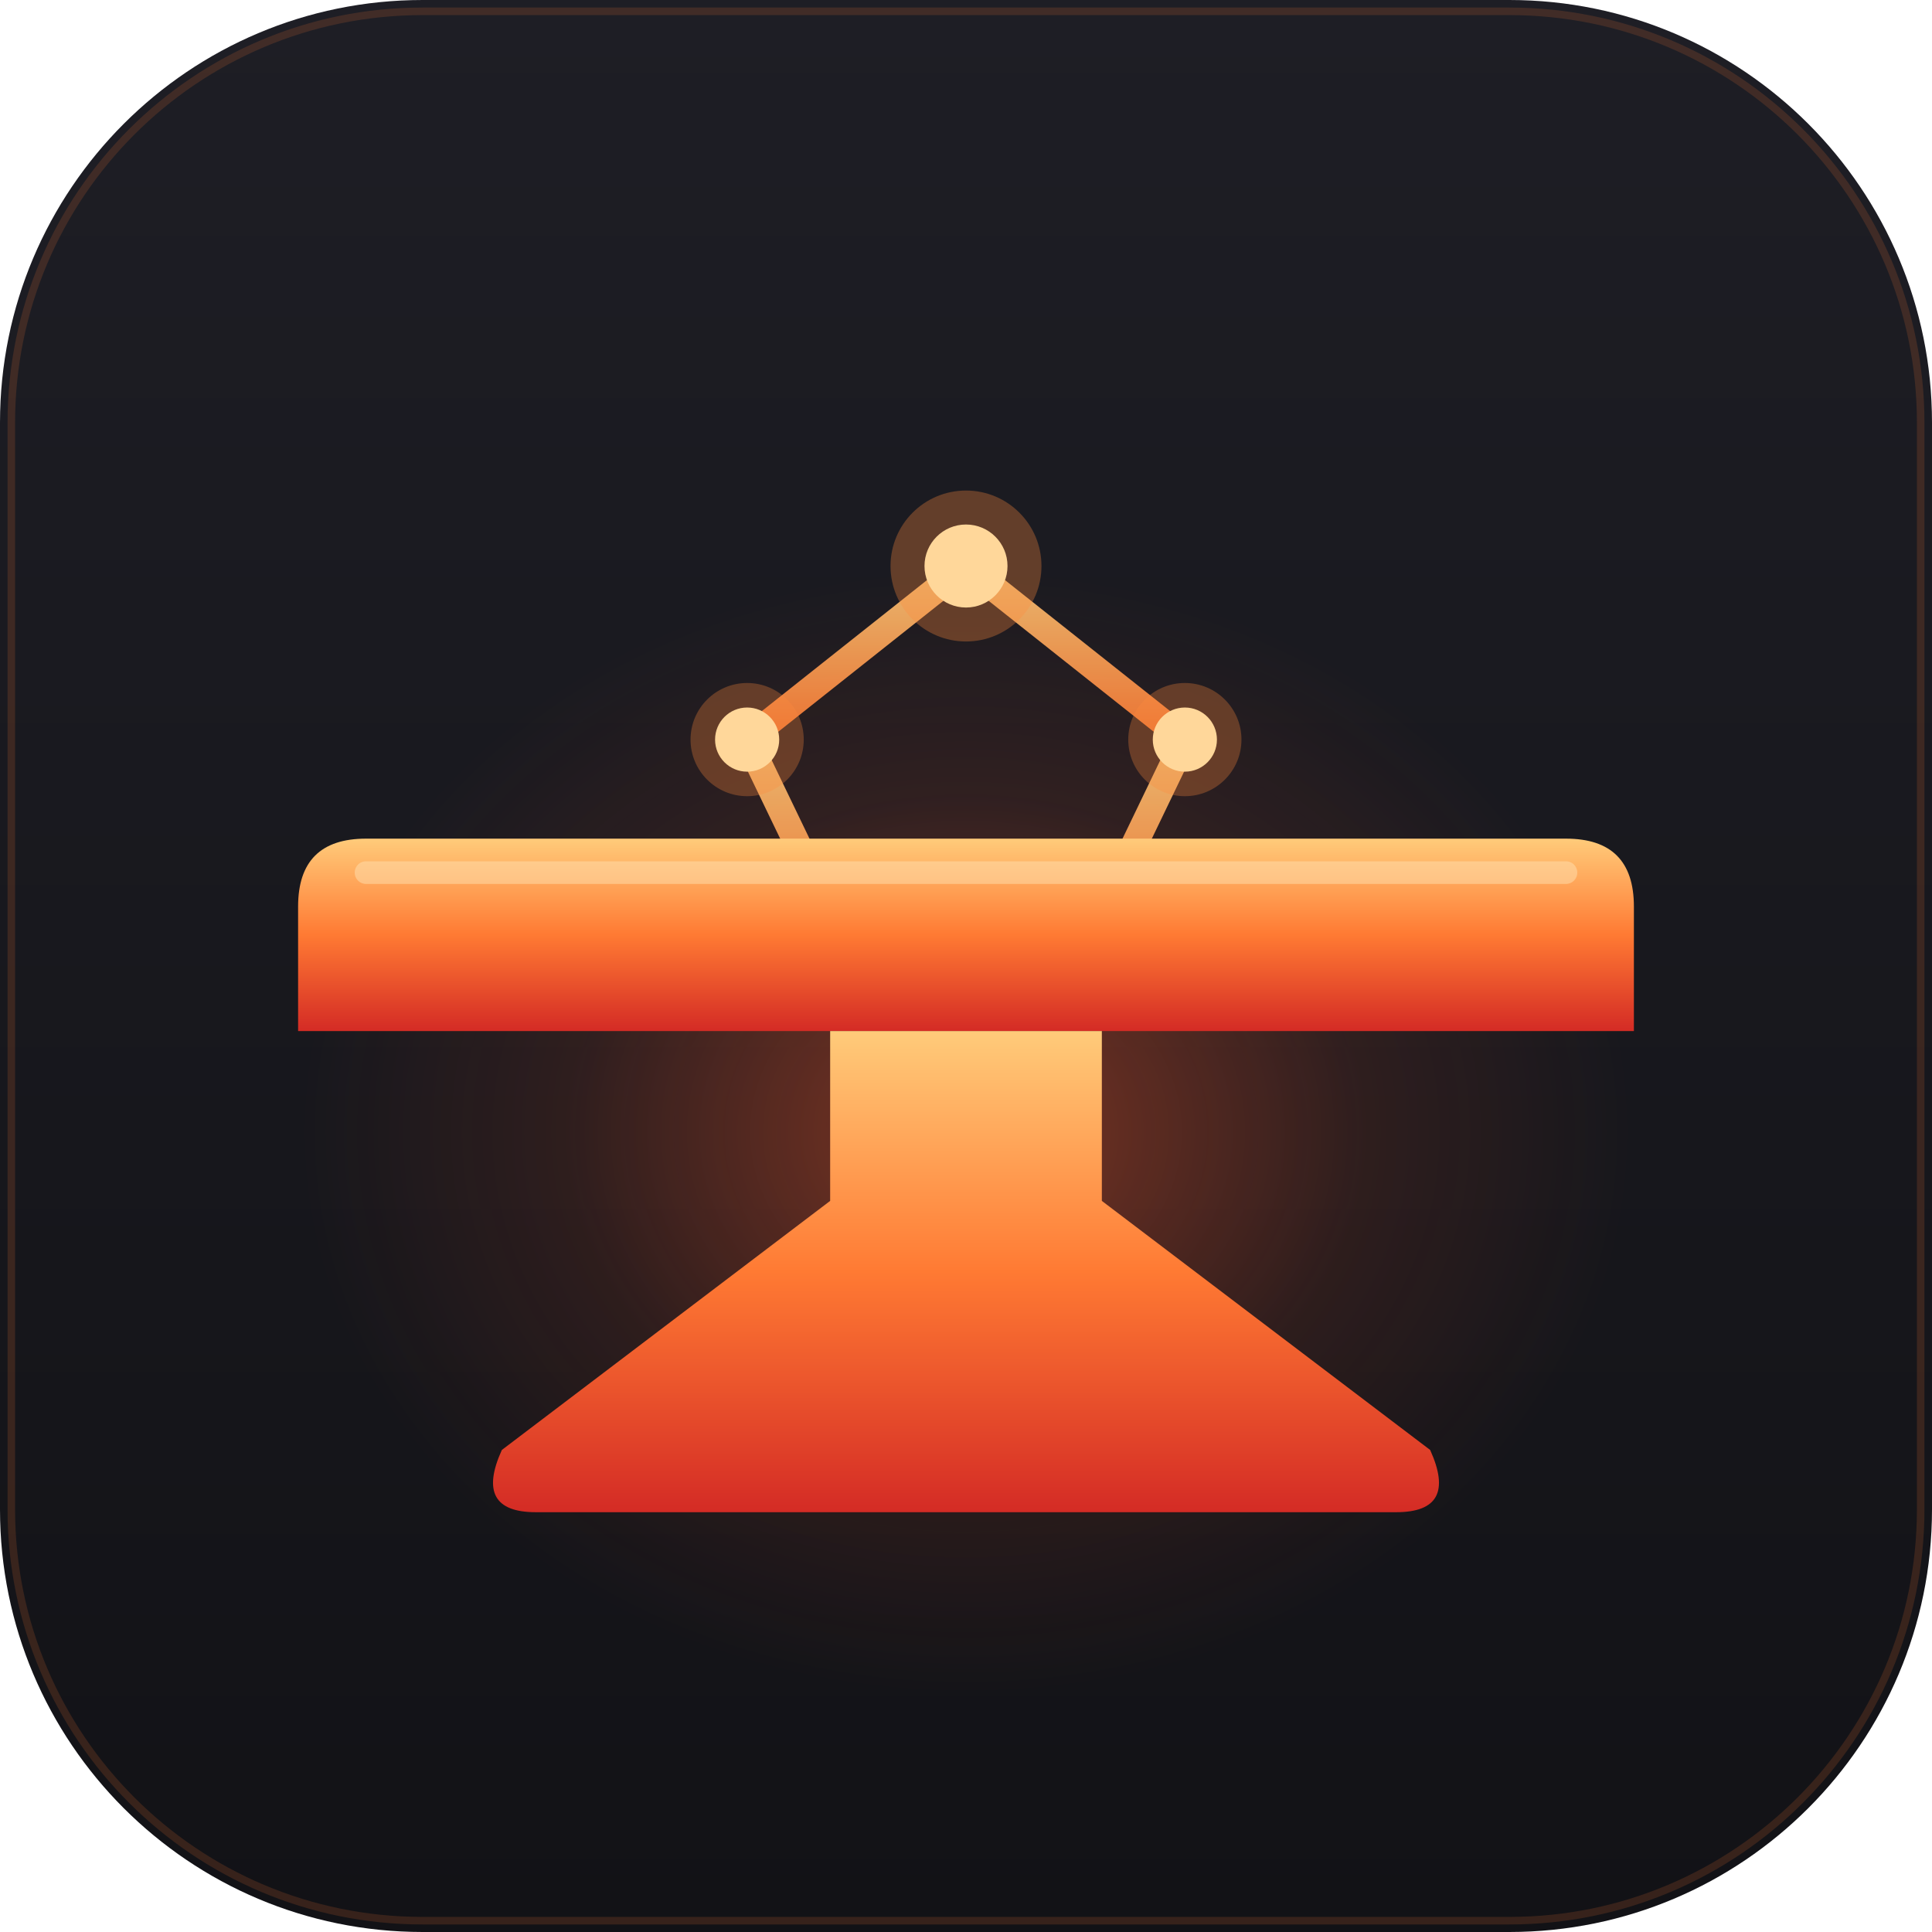
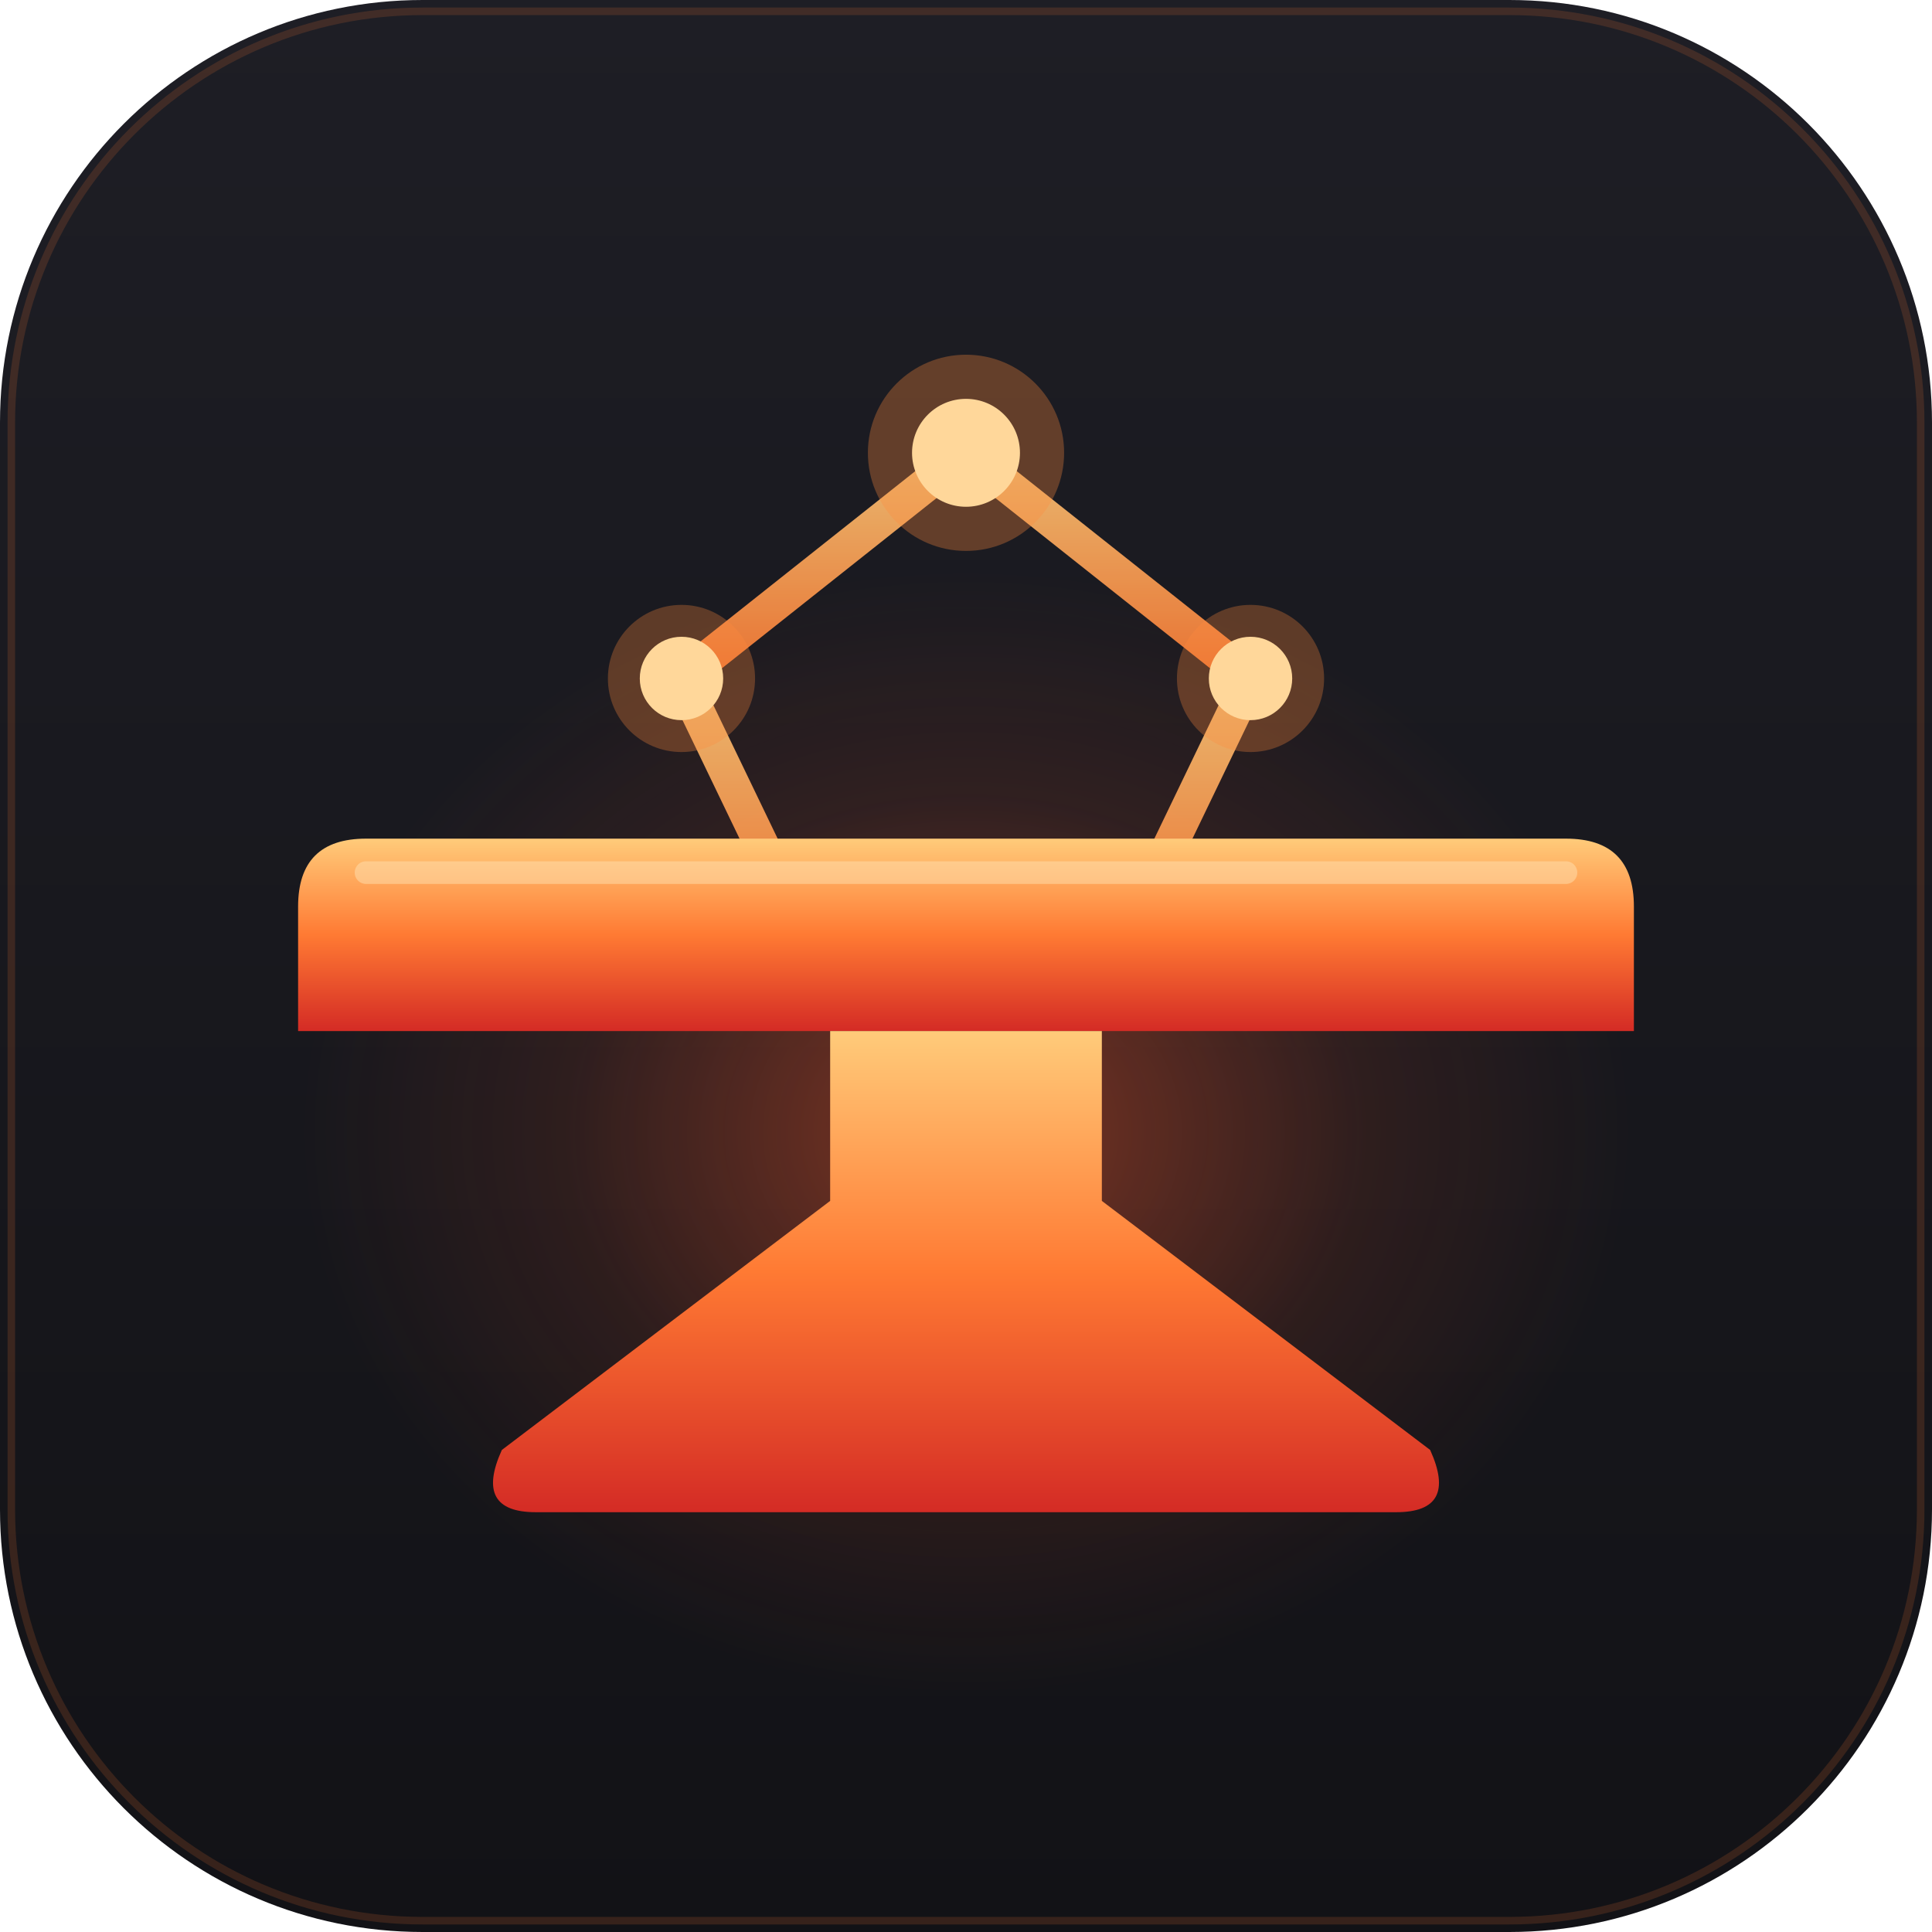
<svg xmlns="http://www.w3.org/2000/svg" width="512" height="512" viewBox="0 0 512 512" role="img" aria-label="Forge ML">
  <defs>
    <linearGradient id="bg" x1="0" y1="0" x2="0" y2="1">
      <stop offset="0" stop-color="#1E1E25" />
      <stop offset="1" stop-color="#121216" />
    </linearGradient>
    <linearGradient id="heat" x1="0.5" y1="0" x2="0.5" y2="1">
      <stop offset="0" stop-color="#FFCB7A" />
      <stop offset="0.5" stop-color="#FF7A33" />
      <stop offset="1" stop-color="#D42B25" />
    </linearGradient>
    <radialGradient id="forgeGlow" cx="0.5" cy="0.5" r="0.5">
      <stop offset="0" stop-color="#FF5A2C" stop-opacity="0.45" />
      <stop offset="0.6" stop-color="#FF5A2C" stop-opacity="0.10" />
      <stop offset="1" stop-color="#FF5A2C" stop-opacity="0" />
    </radialGradient>
    <linearGradient id="edge" x1="0.5" y1="1" x2="0.5" y2="0">
      <stop offset="0" stop-color="#FF7A33" />
      <stop offset="1" stop-color="#FFCB7A" />
    </linearGradient>
  </defs>
  <rect x="0" y="0" width="512" height="512" rx="112" fill="url(#bg)" />
  <rect x="3" y="3" width="506" height="506" rx="109" fill="none" stroke="#FF7A33" stroke-opacity="0.16" stroke-width="2" />
  <ellipse cx="256" cy="300" rx="176" ry="150" fill="url(#forgeGlow)" />
-   <g stroke="url(#edge)" stroke-width="7" stroke-linecap="round" stroke-linejoin="round" fill="none" opacity="0.9">
+   <g transform="translate(256,250) scale(1.3) translate(-256,-250)" stroke="url(#edge)" stroke-width="7" stroke-linecap="round" stroke-linejoin="round" fill="none" opacity="0.9">
    <path d="M256 150 L198 196" />
    <path d="M256 150 L314 196" />
    <path d="M198 196 L314 196" />
    <path d="M198 196 L224 250" />
    <path d="M314 196 L288 250" />
  </g>
-   <g fill="#FFD79A">
+   <g transform="translate(256,250) scale(1.3) translate(-256,-250)" fill="#FFD79A">
    <circle cx="198" cy="196" r="15" fill="#FF8A3D" opacity="0.30" />
    <circle cx="198" cy="196" r="8.5" />
    <circle cx="314" cy="196" r="15" fill="#FF8A3D" opacity="0.30" />
    <circle cx="314" cy="196" r="8.5" />
    <circle cx="256" cy="150" r="20" fill="#FF8A3D" opacity="0.32" />
    <circle cx="256" cy="150" r="11" />
  </g>
  <g transform="translate(256,311.5) scale(1.5) translate(-256,-311.5)">
    <g fill="url(#heat)">
      <path d="M150 252 L362 252 Q374 252 374 264 L374 286 L138 286 L138 264 Q138 252 150 252 Z" />
      <path d="M232 286 L280 286 L280 316 L338 360 Q343 371 332 371 L180 371 Q169 371 174 360 L232 316 Z" />
    </g>
    <path d="M150 258 L362 258" fill="none" stroke="#FFE1B0" stroke-opacity="0.5" stroke-width="4" stroke-linecap="round" />
  </g>
</svg>
